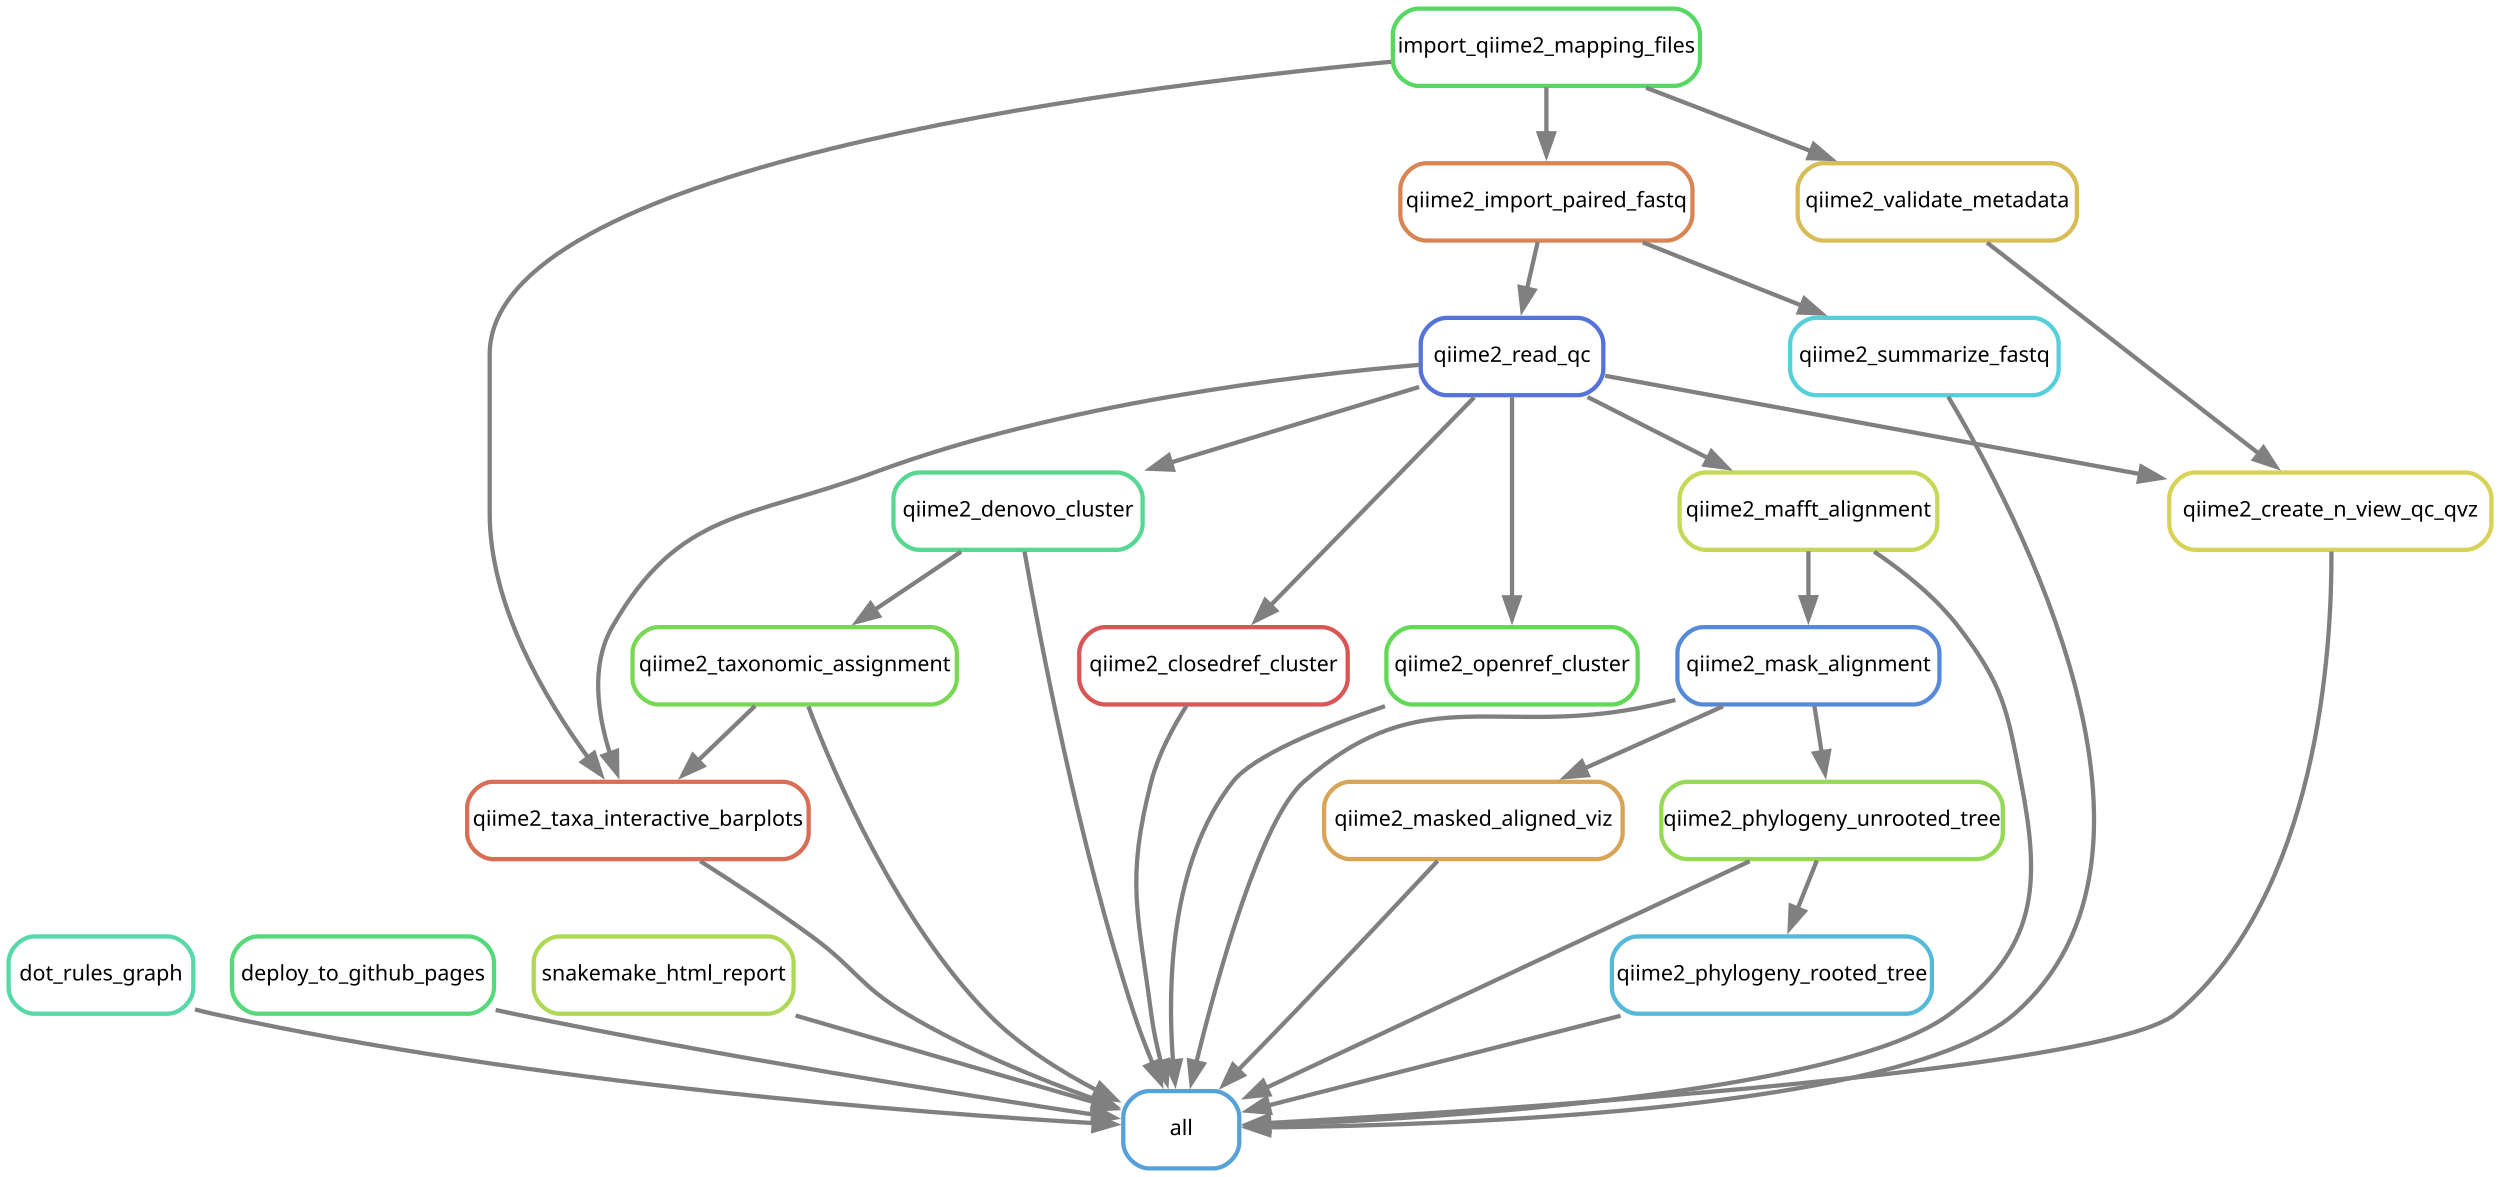
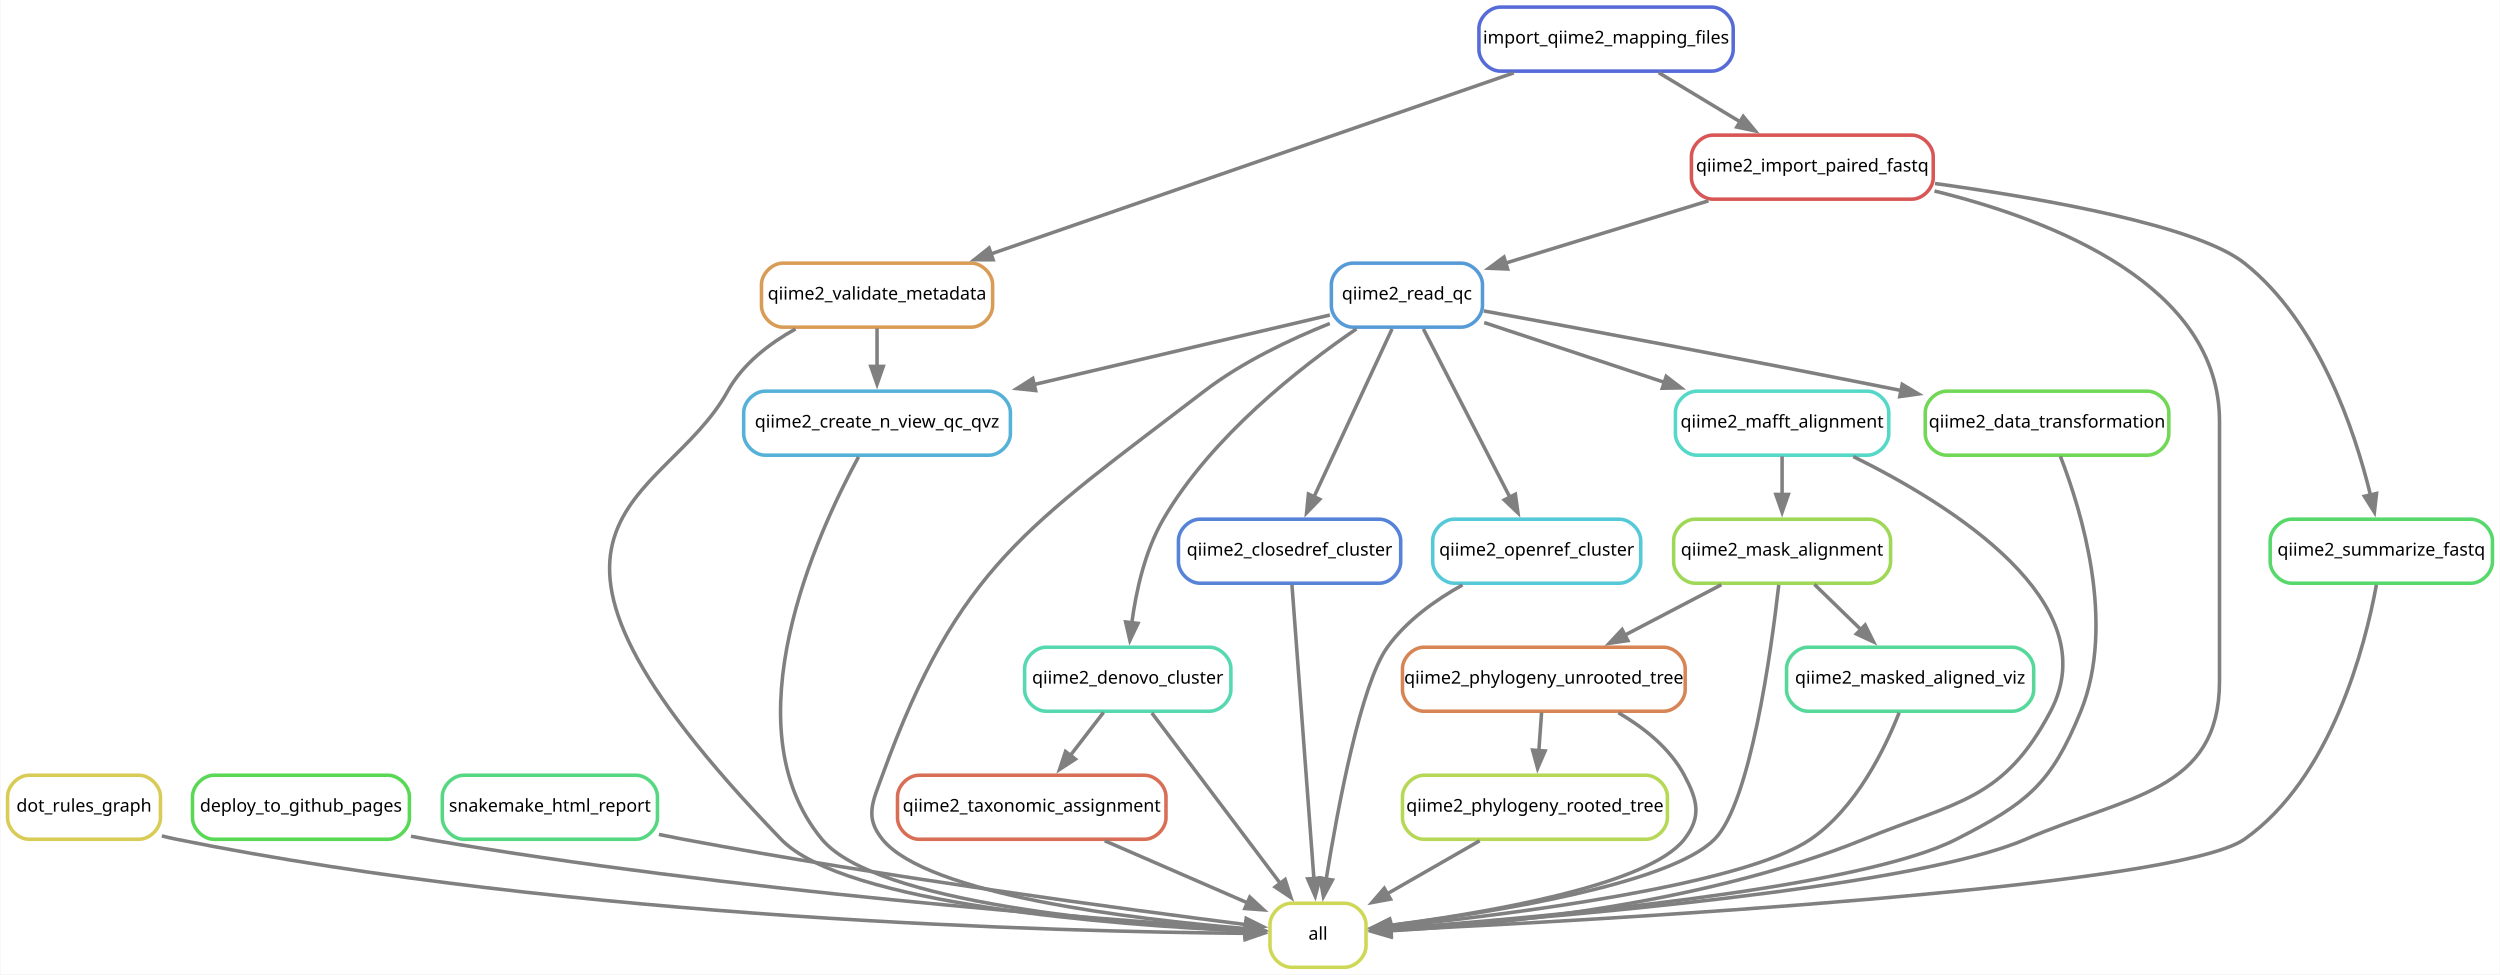
- <svg xmlns="http://www.w3.org/2000/svg" width="1164pt" height="548pt" viewBox="0.00 0.00 1164.00 548.00">
+ <svg xmlns="http://www.w3.org/2000/svg" width="1406pt" height="548pt" viewBox="0.00 0.00 1405.50 548.00">
  <g id="graph0" class="graph" transform="scale(1 1) rotate(0) translate(4 544)">
-     <polygon fill="white" stroke="none" points="-4,4 -4,-544 1160,-544 1160,4 -4,4" />
+     <polygon fill="white" stroke="none" points="-4,4 -4,-544 1401.5,-544 1401.5,4 -4,4" />
    <g id="node1" class="node">
-       <path fill="none" stroke="#56a2d8" stroke-width="2" d="M561,-36C561,-36 531,-36 531,-36 525,-36 519,-30 519,-24 519,-24 519,-12 519,-12 519,-6 525,0 531,0 531,0 561,0 561,0 567,0 573,-6 573,-12 573,-12 573,-24 573,-24 573,-30 567,-36 561,-36" />
-       <text text-anchor="middle" x="546" y="-15.5" font-family="sans" font-size="10.00">all</text>
+       <path fill="none" stroke="#ced856" stroke-width="2" d="M752,-36C752,-36 722,-36 722,-36 716,-36 710,-30 710,-24 710,-24 710,-12 710,-12 710,-6 716,0 722,0 722,0 752,0 752,0 758,0 764,-6 764,-12 764,-12 764,-24 764,-24 764,-30 758,-36 752,-36" />
+       <text text-anchor="middle" x="737" y="-15.5" font-family="sans" font-size="10.00">all</text>
    </g>
    <g id="node2" class="node">
-       <path fill="none" stroke="#56d8a9" stroke-width="2" d="M74,-108C74,-108 12,-108 12,-108 6,-108 0,-102 0,-96 0,-96 0,-84 0,-84 0,-78 6,-72 12,-72 12,-72 74,-72 74,-72 80,-72 86,-78 86,-84 86,-84 86,-96 86,-96 86,-102 80,-108 74,-108" />
+       <path fill="none" stroke="#d8cb56" stroke-width="2" d="M74,-108C74,-108 12,-108 12,-108 6,-108 0,-102 0,-96 0,-96 0,-84 0,-84 0,-78 6,-72 12,-72 12,-72 74,-72 74,-72 80,-72 86,-78 86,-84 86,-84 86,-96 86,-96 86,-102 80,-108 74,-108" />
      <text text-anchor="middle" x="43" y="-87.5" font-family="sans" font-size="10.00">dot_rules_graph</text>
    </g>
+     <g id="edge15" class="edge">
+       <path fill="none" stroke="grey" stroke-width="2" d="M86.78,-73.89C89.54,-73.18 92.3,-72.54 95,-72 318.77,-26.83 593.85,-20 696.15,-19.08" />
+       <polygon fill="grey" stroke="grey" stroke-width="2" points="696.14,-22.58 706.12,-19.01 696.09,-15.58 696.14,-22.58" />
+     </g>
+     <g id="node3" class="node">
+       <path fill="none" stroke="#59d856" stroke-width="2" d="M214,-108C214,-108 116,-108 116,-108 110,-108 104,-102 104,-96 104,-96 104,-84 104,-84 104,-78 110,-72 116,-72 116,-72 214,-72 214,-72 220,-72 226,-78 226,-84 226,-84 226,-96 226,-96 226,-102 220,-108 214,-108" />
+       <text text-anchor="middle" x="165" y="-87.5" font-family="sans" font-size="10.00">deploy_to_github_pages</text>
+     </g>
+     <g id="edge7" class="edge">
+       <path fill="none" stroke="grey" stroke-width="2" d="M226.86,-73.69C229.94,-73.08 233,-72.52 236,-72 405.61,-42.85 610.46,-27.2 696.18,-21.52" />
+       <polygon fill="grey" stroke="grey" stroke-width="2" points="696.35,-25.01 706.11,-20.87 695.9,-18.03 696.35,-25.01" />
+     </g>
+     <g id="node4" class="node">
+       <path fill="none" stroke="#56d882" stroke-width="2" d="M353.5,-108C353.5,-108 256.5,-108 256.5,-108 250.5,-108 244.5,-102 244.5,-96 244.5,-96 244.5,-84 244.5,-84 244.5,-78 250.5,-72 256.5,-72 256.5,-72 353.5,-72 353.5,-72 359.5,-72 365.5,-78 365.5,-84 365.5,-84 365.5,-96 365.5,-96 365.5,-102 359.5,-108 353.5,-108" />
+       <text text-anchor="middle" x="305" y="-87.5" font-family="sans" font-size="10.00">snakemake_html_report</text>
+     </g>
+     <g id="edge16" class="edge">
+       <path fill="none" stroke="grey" stroke-width="2" d="M366.32,-74.71C370.94,-73.75 375.54,-72.84 380,-72 494.08,-50.63 629.99,-32.44 696.4,-24.01" />
+       <polygon fill="grey" stroke="grey" stroke-width="2" points="696.62,-27.51 706.1,-22.79 695.74,-20.57 696.62,-27.51" />
+     </g>
+     <g id="node5" class="node">
+       <path fill="none" stroke="#d89c56" stroke-width="2" d="M542,-396C542,-396 436,-396 436,-396 430,-396 424,-390 424,-384 424,-384 424,-372 424,-372 424,-366 430,-360 436,-360 436,-360 542,-360 542,-360 548,-360 554,-366 554,-372 554,-372 554,-384 554,-384 554,-390 548,-396 542,-396" />
+       <text text-anchor="middle" x="489" y="-375.5" font-family="sans" font-size="10.00">qiime2_validate_metadata</text>
+     </g>
+     <g id="edge6" class="edge">
+       <path fill="none" stroke="grey" stroke-width="2" d="M443.16,-359.01C428.26,-350.72 413.41,-339.25 405,-324 369.21,-259.11 260.42,-252.93 435,-72 470.45,-35.26 622.32,-23.82 696.25,-20.4" />
+       <polygon fill="grey" stroke="grey" stroke-width="2" points="696.23,-23.9 706.08,-19.97 695.93,-16.91 696.23,-23.9" />
+     </g>
+     <g id="node10" class="node">
+       <path fill="none" stroke="#56b1d8" stroke-width="2" d="M552,-324C552,-324 426,-324 426,-324 420,-324 414,-318 414,-312 414,-312 414,-300 414,-300 414,-294 420,-288 426,-288 426,-288 552,-288 552,-288 558,-288 564,-294 564,-300 564,-300 564,-312 564,-312 564,-318 558,-324 552,-324" />
+       <text text-anchor="middle" x="489" y="-303.5" font-family="sans" font-size="10.00">qiime2_create_n_view_qc_qvz</text>
+     </g>
+     <g id="edge24" class="edge">
+       <path fill="none" stroke="grey" stroke-width="2" d="M489,-359.34C489,-352.75 489,-345.08 489,-337.67" />
+       <polygon fill="grey" stroke="grey" stroke-width="2" points="492.5,-337.93 489,-327.93 485.5,-337.93 492.5,-337.93" />
+     </g>
+     <g id="node6" class="node">
+       <path fill="none" stroke="#566bd8" stroke-width="2" d="M958.5,-540C958.5,-540 839.5,-540 839.5,-540 833.5,-540 827.5,-534 827.5,-528 827.5,-528 827.5,-516 827.5,-516 827.5,-510 833.5,-504 839.5,-504 839.5,-504 958.5,-504 958.5,-504 964.5,-504 970.5,-510 970.5,-516 970.5,-516 970.5,-528 970.5,-528 970.5,-534 964.5,-540 958.5,-540" />
+       <text text-anchor="middle" x="899" y="-519.5" font-family="sans" font-size="10.00">import_qiime2_mapping_files</text>
+     </g>
+     <g id="edge19" class="edge">
+       <path fill="none" stroke="grey" stroke-width="2" d="M847.07,-503.02C772.16,-477.07 633.89,-429.18 552.84,-401.11" />
+       <polygon fill="grey" stroke="grey" stroke-width="2" points="554.28,-397.91 543.69,-397.94 551.99,-404.52 554.28,-397.91" />
+     </g>
+     <g id="node7" class="node">
+       <path fill="none" stroke="#d85656" stroke-width="2" d="M1071,-468C1071,-468 959,-468 959,-468 953,-468 947,-462 947,-456 947,-456 947,-444 947,-444 947,-438 953,-432 959,-432 959,-432 1071,-432 1071,-432 1077,-432 1083,-438 1083,-444 1083,-444 1083,-456 1083,-456 1083,-462 1077,-468 1071,-468" />
+       <text text-anchor="middle" x="1015" y="-447.5" font-family="sans" font-size="10.00">qiime2_import_paired_fastq</text>
+     </g>
+     <g id="edge20" class="edge">
+       <path fill="none" stroke="grey" stroke-width="2" d="M928.57,-503.15C942.48,-494.76 959.28,-484.62 974.36,-475.52" />
+       <polygon fill="grey" stroke="grey" stroke-width="2" points="976.14,-478.54 982.89,-470.38 972.52,-472.55 976.14,-478.54" />
+     </g>
+     <g id="edge2" class="edge">
+       <path fill="none" stroke="grey" stroke-width="2" d="M1083.71,-436.58C1151.16,-419.97 1244,-383.25 1244,-307 1244,-307 1244,-307 1244,-161 1244,-98.46 1192.39,-96.85 1135,-72 1071.33,-44.44 866.02,-27.69 777.85,-21.61" />
+       <polygon fill="grey" stroke="grey" stroke-width="2" points="778.22,-18.13 768.01,-20.94 777.75,-25.11 778.22,-18.13" />
+     </g>
+     <g id="node8" class="node">
+       <path fill="none" stroke="#56d86b" stroke-width="2" d="M1385.5,-252C1385.5,-252 1284.5,-252 1284.5,-252 1278.5,-252 1272.5,-246 1272.5,-240 1272.5,-240 1272.5,-228 1272.5,-228 1272.5,-222 1278.5,-216 1284.5,-216 1284.5,-216 1385.5,-216 1385.5,-216 1391.5,-216 1397.5,-222 1397.5,-228 1397.5,-228 1397.5,-240 1397.5,-240 1397.5,-246 1391.5,-252 1385.5,-252" />
+       <text text-anchor="middle" x="1335" y="-231.5" font-family="sans" font-size="10.00">qiime2_summarize_fastq</text>
+     </g>
+     <g id="edge21" class="edge">
+       <path fill="none" stroke="grey" stroke-width="2" d="M1083.99,-440.79C1146.05,-432.21 1231.43,-417.04 1258,-396 1299.65,-363.03 1320.05,-302.01 1328.98,-265.3" />
+       <polygon fill="grey" stroke="grey" stroke-width="2" points="1332.31,-266.45 1331.1,-255.92 1325.48,-264.9 1332.31,-266.45" />
+     </g>
+     <g id="node9" class="node">
+       <path fill="none" stroke="#569ad8" stroke-width="2" d="M817.5,-396C817.5,-396 756.5,-396 756.5,-396 750.5,-396 744.5,-390 744.5,-384 744.5,-384 744.5,-372 744.5,-372 744.5,-366 750.5,-360 756.5,-360 756.5,-360 817.5,-360 817.5,-360 823.5,-360 829.5,-366 829.5,-372 829.5,-372 829.5,-384 829.5,-384 829.5,-390 823.5,-396 817.5,-396" />
+       <text text-anchor="middle" x="787" y="-375.5" font-family="sans" font-size="10.00">qiime2_read_qc</text>
+     </g>
+     <g id="edge22" class="edge">
+       <path fill="none" stroke="grey" stroke-width="2" d="M956.58,-431.06C921.45,-420.28 876.98,-406.63 842.4,-396.01" />
+       <polygon fill="grey" stroke="grey" stroke-width="2" points="843.63,-392.72 833.04,-393.13 841.57,-399.42 843.63,-392.72" />
+     </g>
    <g id="edge11" class="edge">
-       <path fill="none" stroke="grey" stroke-width="2" d="M86.8,-74C89.56,-73.27 92.31,-72.59 95,-72 244.21,-39.18 425.96,-25.68 505.48,-21.05" />
-       <polygon fill="grey" stroke="grey" stroke-width="2" points="505.42,-24.56 515.21,-20.51 505.02,-17.57 505.42,-24.56" />
-     </g>
-     <g id="node3" class="node">
-       <path fill="none" stroke="#56d87b" stroke-width="2" d="M214,-108C214,-108 116,-108 116,-108 110,-108 104,-102 104,-96 104,-96 104,-84 104,-84 104,-78 110,-72 116,-72 116,-72 214,-72 214,-72 220,-72 226,-78 226,-84 226,-84 226,-96 226,-96 226,-102 220,-108 214,-108" />
-       <text text-anchor="middle" x="165" y="-87.5" font-family="sans" font-size="10.00">deploy_to_github_pages</text>
+       <path fill="none" stroke="grey" stroke-width="2" d="M1332.24,-215.06C1325.94,-180.83 1307.04,-106.49 1258,-72 1218.97,-44.55 893.58,-26.48 777.74,-20.86" />
+       <polygon fill="grey" stroke="grey" stroke-width="2" points="778.18,-17.38 768.02,-20.4 777.84,-24.37 778.18,-17.38" />
+     </g>
+     <g id="edge12" class="edge">
+       <path fill="none" stroke="grey" stroke-width="2" d="M743.64,-362.07C721.23,-353.11 694.22,-340.27 673,-324 573.62,-247.78 534.8,-225.71 492,-108 486.53,-92.96 481.95,-84.45 492,-72 517.2,-40.76 633.29,-27.02 696.2,-21.78" />
+       <polygon fill="grey" stroke="grey" stroke-width="2" points="696.42,-25.28 706.12,-21 695.87,-18.3 696.42,-25.28" />
+     </g>
+     <g id="edge23" class="edge">
+       <path fill="none" stroke="grey" stroke-width="2" d="M743.67,-366.82C700.24,-356.62 632.13,-340.62 577.27,-327.74" />
+       <polygon fill="grey" stroke="grey" stroke-width="2" points="578.2,-324.36 567.66,-325.48 576.59,-331.17 578.2,-324.36" />
+     </g>
+     <g id="node11" class="node">
+       <path fill="none" stroke="#56d8b1" stroke-width="2" d="M676,-180C676,-180 584,-180 584,-180 578,-180 572,-174 572,-168 572,-168 572,-156 572,-156 572,-150 578,-144 584,-144 584,-144 676,-144 676,-144 682,-144 688,-150 688,-156 688,-156 688,-168 688,-168 688,-174 682,-180 676,-180" />
+       <text text-anchor="middle" x="630" y="-159.5" font-family="sans" font-size="10.00">qiime2_denovo_cluster</text>
+     </g>
+     <g id="edge25" class="edge">
+       <path fill="none" stroke="grey" stroke-width="2" d="M758.63,-359.04C727.08,-337.52 677,-298.5 650,-252 639.67,-234.21 634.67,-211.56 632.26,-193.56" />
+       <polygon fill="grey" stroke="grey" stroke-width="2" points="635.76,-193.43 631.2,-183.87 628.81,-194.2 635.76,-193.43" />
+     </g>
+     <g id="node12" class="node">
+       <path fill="none" stroke="#5682d8" stroke-width="2" d="M771.5,-252C771.5,-252 670.5,-252 670.5,-252 664.5,-252 658.5,-246 658.5,-240 658.5,-240 658.5,-228 658.5,-228 658.5,-222 664.5,-216 670.5,-216 670.5,-216 771.5,-216 771.5,-216 777.5,-216 783.5,-222 783.5,-228 783.5,-228 783.5,-240 783.5,-240 783.5,-246 777.5,-252 771.5,-252" />
+       <text text-anchor="middle" x="721" y="-231.5" font-family="sans" font-size="10.00">qiime2_closedref_cluster</text>
+     </g>
+     <g id="edge26" class="edge">
+       <path fill="none" stroke="grey" stroke-width="2" d="M778.64,-359.02C767.58,-335.22 747.95,-292.97 734.7,-264.48" />
+       <polygon fill="grey" stroke="grey" stroke-width="2" points="737.96,-263.18 730.57,-255.58 731.61,-266.13 737.96,-263.18" />
+     </g>
+     <g id="node13" class="node">
+       <path fill="none" stroke="#56c9d8" stroke-width="2" d="M906.5,-252C906.5,-252 813.5,-252 813.5,-252 807.5,-252 801.5,-246 801.5,-240 801.5,-240 801.5,-228 801.5,-228 801.5,-222 807.5,-216 813.5,-216 813.5,-216 906.5,-216 906.5,-216 912.5,-216 918.5,-222 918.5,-228 918.5,-228 918.5,-240 918.5,-240 918.5,-246 912.5,-252 906.5,-252" />
+       <text text-anchor="middle" x="860" y="-231.5" font-family="sans" font-size="10.00">qiime2_openref_cluster</text>
+     </g>
+     <g id="edge27" class="edge">
+       <path fill="none" stroke="grey" stroke-width="2" d="M796.25,-359.02C808.53,-335.12 830.39,-292.59 845.04,-264.1" />
+       <polygon fill="grey" stroke="grey" stroke-width="2" points="847.99,-266.02 849.45,-255.53 841.76,-262.82 847.99,-266.02" />
+     </g>
+     <g id="node14" class="node">
+       <path fill="none" stroke="#56d8c9" stroke-width="2" d="M1046,-324C1046,-324 950,-324 950,-324 944,-324 938,-318 938,-312 938,-312 938,-300 938,-300 938,-294 944,-288 950,-288 950,-288 1046,-288 1046,-288 1052,-288 1058,-294 1058,-300 1058,-300 1058,-312 1058,-312 1058,-318 1052,-324 1046,-324" />
+       <text text-anchor="middle" x="998" y="-303.5" font-family="sans" font-size="10.00">qiime2_mafft_alignment</text>
+     </g>
+     <g id="edge28" class="edge">
+       <path fill="none" stroke="grey" stroke-width="2" d="M830.46,-362.58C859.67,-352.89 898.71,-339.94 931.75,-328.98" />
+       <polygon fill="grey" stroke="grey" stroke-width="2" points="932.83,-332.31 941.22,-325.84 930.63,-325.66 932.83,-332.31" />
+     </g>
+     <g id="node20" class="node">
+       <path fill="none" stroke="#70d856" stroke-width="2" d="M1203.5,-324C1203.5,-324 1090.5,-324 1090.5,-324 1084.5,-324 1078.5,-318 1078.5,-312 1078.5,-312 1078.5,-300 1078.5,-300 1078.5,-294 1084.5,-288 1090.5,-288 1090.5,-288 1203.5,-288 1203.5,-288 1209.5,-288 1215.5,-294 1215.5,-300 1215.5,-300 1215.5,-312 1215.5,-312 1215.5,-318 1209.5,-324 1203.5,-324" />
+       <text text-anchor="middle" x="1147" y="-303.5" font-family="sans" font-size="10.00">qiime2_data_transformation</text>
+     </g>
+     <g id="edge34" class="edge">
+       <path fill="none" stroke="grey" stroke-width="2" d="M830.23,-369.13C882.81,-359.48 974.61,-342.43 1064.91,-324.39" />
+       <polygon fill="grey" stroke="grey" stroke-width="2" points="1065.56,-327.83 1074.67,-322.43 1064.18,-320.97 1065.56,-327.83" />
+     </g>
+     <g id="edge9" class="edge">
+       <path fill="none" stroke="grey" stroke-width="2" d="M478.6,-287.06C455.37,-244.39 405.3,-135.65 458,-72 487.83,-35.97 626.75,-24.23 696.63,-20.57" />
+       <polygon fill="grey" stroke="grey" stroke-width="2" points="696.39,-24.09 706.21,-20.11 696.05,-17.1 696.39,-24.09" />
+     </g>
+     <g id="edge10" class="edge">
+       <path fill="none" stroke="grey" stroke-width="2" d="M643.55,-143.02C661.8,-118.8 694.46,-75.45 715.93,-46.96" />
+       <polygon fill="grey" stroke="grey" stroke-width="2" points="718.51,-49.35 721.74,-39.26 712.92,-45.14 718.51,-49.35" />
+     </g>
+     <g id="node19" class="node">
+       <path fill="none" stroke="#d86e56" stroke-width="2" d="M639.5,-108C639.5,-108 512.5,-108 512.5,-108 506.5,-108 500.5,-102 500.5,-96 500.5,-96 500.5,-84 500.5,-84 500.5,-78 506.5,-72 512.5,-72 512.5,-72 639.5,-72 639.5,-72 645.5,-72 651.5,-78 651.5,-84 651.5,-84 651.5,-96 651.5,-96 651.5,-102 645.5,-108 639.5,-108" />
+       <text text-anchor="middle" x="576" y="-87.5" font-family="sans" font-size="10.00">qiime2_taxonomic_assignment</text>
+     </g>
+     <g id="edge33" class="edge">
+       <path fill="none" stroke="grey" stroke-width="2" d="M616.37,-143.34C610.73,-136.01 604.03,-127.34 597.74,-119.18" />
+       <polygon fill="grey" stroke="grey" stroke-width="2" points="600.54,-117.08 591.66,-111.3 595,-121.35 600.54,-117.08" />
+     </g>
+     <g id="edge13" class="edge">
+       <path fill="none" stroke="grey" stroke-width="2" d="M722.34,-215.12C725.07,-178.62 731.31,-95.13 734.7,-49.74" />
+       <polygon fill="grey" stroke="grey" stroke-width="2" points="738.17,-50.23 735.43,-40 731.19,-49.71 738.17,-50.23" />
+     </g>
+     <g id="edge8" class="edge">
+       <path fill="none" stroke="grey" stroke-width="2" d="M818.26,-215.03C802.9,-206.48 786.66,-194.85 776,-180 761.15,-159.32 748.19,-90.23 741.6,-49.59" />
+       <polygon fill="grey" stroke="grey" stroke-width="2" points="745.07,-49.09 740.05,-39.76 738.15,-50.18 745.07,-49.09" />
+     </g>
+     <g id="edge14" class="edge">
+       <path fill="none" stroke="grey" stroke-width="2" d="M1038.07,-287.22C1092.95,-260.14 1181.24,-205.2 1149,-144 1122.63,-93.94 1096.42,-93.3 1044,-72 953.39,-35.18 837.62,-23.93 777.43,-20.5" />
+       <polygon fill="grey" stroke="grey" stroke-width="2" points="777.96,-17.02 767.79,-20 777.6,-24.01 777.96,-17.02" />
+     </g>
+     <g id="node15" class="node">
+       <path fill="none" stroke="#9fd856" stroke-width="2" d="M1047,-252C1047,-252 949,-252 949,-252 943,-252 937,-246 937,-240 937,-240 937,-228 937,-228 937,-222 943,-216 949,-216 949,-216 1047,-216 1047,-216 1053,-216 1059,-222 1059,-228 1059,-228 1059,-240 1059,-240 1059,-246 1053,-252 1047,-252" />
+       <text text-anchor="middle" x="998" y="-231.5" font-family="sans" font-size="10.00">qiime2_mask_alignment</text>
+     </g>
+     <g id="edge29" class="edge">
+       <path fill="none" stroke="grey" stroke-width="2" d="M998,-287.34C998,-280.75 998,-273.08 998,-265.67" />
+       <polygon fill="grey" stroke="grey" stroke-width="2" points="1001.5,-265.93 998,-255.93 994.5,-265.93 1001.5,-265.93" />
+     </g>
+     <g id="edge1" class="edge">
+       <path fill="none" stroke="grey" stroke-width="2" d="M996.13,-215.05C991.83,-177.43 980.09,-92.12 960,-72 934.69,-46.65 834.66,-30.74 777.54,-23.53" />
+       <polygon fill="grey" stroke="grey" stroke-width="2" points="778.05,-20.07 767.7,-22.33 777.2,-27.02 778.05,-20.07" />
+     </g>
+     <g id="node16" class="node">
+       <path fill="none" stroke="#56d89a" stroke-width="2" d="M1127.5,-180C1127.5,-180 1012.5,-180 1012.5,-180 1006.5,-180 1000.5,-174 1000.5,-168 1000.5,-168 1000.5,-156 1000.5,-156 1000.5,-150 1006.5,-144 1012.5,-144 1012.5,-144 1127.5,-144 1127.5,-144 1133.5,-144 1139.5,-150 1139.5,-156 1139.5,-156 1139.5,-168 1139.5,-168 1139.5,-174 1133.5,-180 1127.5,-180" />
+       <text text-anchor="middle" x="1070" y="-159.5" font-family="sans" font-size="10.00">qiime2_masked_aligned_viz</text>
+     </g>
+     <g id="edge30" class="edge">
+       <path fill="none" stroke="grey" stroke-width="2" d="M1016.17,-215.34C1024.12,-207.6 1033.63,-198.36 1042.43,-189.81" />
+       <polygon fill="grey" stroke="grey" stroke-width="2" points="1044.69,-192.49 1049.42,-183.01 1039.81,-187.47 1044.69,-192.49" />
+     </g>
+     <g id="node17" class="node">
+       <path fill="none" stroke="#d88556" stroke-width="2" d="M931.5,-180C931.5,-180 796.5,-180 796.5,-180 790.5,-180 784.5,-174 784.5,-168 784.5,-168 784.5,-156 784.5,-156 784.5,-150 790.5,-144 796.5,-144 796.5,-144 931.5,-144 931.5,-144 937.5,-144 943.5,-150 943.5,-156 943.5,-156 943.5,-168 943.5,-168 943.5,-174 937.5,-180 931.5,-180" />
+       <text text-anchor="middle" x="864" y="-159.5" font-family="sans" font-size="10.00">qiime2_phylogeny_unrooted_tree</text>
+     </g>
+     <g id="edge31" class="edge">
+       <path fill="none" stroke="grey" stroke-width="2" d="M963.84,-215.15C947.3,-206.52 927.22,-196.02 909.41,-186.72" />
+       <polygon fill="grey" stroke="grey" stroke-width="2" points="911.27,-183.74 900.78,-182.21 908.02,-189.95 911.27,-183.74" />
+     </g>
+     <g id="edge18" class="edge">
+       <path fill="none" stroke="grey" stroke-width="2" d="M1063.82,-143.18C1055.72,-122.61 1039.48,-89.4 1014,-72 976.08,-46.1 845.01,-29.7 777.66,-22.78" />
+       <polygon fill="grey" stroke="grey" stroke-width="2" points="778.01,-19.3 767.71,-21.79 777.31,-26.27 778.01,-19.3" />
+     </g>
+     <g id="edge5" class="edge">
+       <path fill="none" stroke="grey" stroke-width="2" d="M905.93,-143.16C920.36,-134.74 934.92,-123.16 943,-108 950.53,-93.88 952.8,-84.64 943,-72 922.92,-46.1 831.69,-30.64 777.6,-23.59" />
+       <polygon fill="grey" stroke="grey" stroke-width="2" points="778.08,-20.12 767.72,-22.36 777.21,-27.07 778.08,-20.12" />
+     </g>
+     <g id="node18" class="node">
+       <path fill="none" stroke="#b6d856" stroke-width="2" d="M921.5,-108C921.5,-108 796.5,-108 796.5,-108 790.5,-108 784.5,-102 784.5,-96 784.5,-96 784.5,-84 784.5,-84 784.5,-78 790.5,-72 796.5,-72 796.5,-72 921.5,-72 921.5,-72 927.5,-72 933.5,-78 933.5,-84 933.5,-84 933.5,-96 933.5,-96 933.5,-102 927.5,-108 921.5,-108" />
+       <text text-anchor="middle" x="859" y="-87.5" font-family="sans" font-size="10.00">qiime2_phylogeny_rooted_tree</text>
+     </g>
+     <g id="edge32" class="edge">
+       <path fill="none" stroke="grey" stroke-width="2" d="M862.74,-143.34C862.27,-136.75 861.72,-129.08 861.19,-121.67" />
+       <polygon fill="grey" stroke="grey" stroke-width="2" points="864.7,-121.65 860.49,-111.92 857.72,-122.15 864.7,-121.65" />
+     </g>
+     <g id="edge17" class="edge">
+       <path fill="none" stroke="grey" stroke-width="2" d="M827.9,-71.15C812.07,-62.07 792.67,-50.94 775.86,-41.3" />
+       <polygon fill="grey" stroke="grey" stroke-width="2" points="777.76,-38.35 767.34,-36.41 774.27,-44.42 777.76,-38.35" />
    </g>
    <g id="edge4" class="edge">
-       <path fill="none" stroke="grey" stroke-width="2" d="M226.78,-73.75C229.56,-73.14 232.31,-72.56 235,-72 331.5,-52.09 445.95,-33.99 505.47,-24.99" />
-       <polygon fill="grey" stroke="grey" stroke-width="2" points="505.64,-28.5 515.01,-23.55 504.6,-21.58 505.64,-28.5" />
-     </g>
-     <g id="node4" class="node">
-       <path fill="none" stroke="#afd856" stroke-width="2" d="M353.5,-108C353.5,-108 256.5,-108 256.5,-108 250.5,-108 244.5,-102 244.5,-96 244.5,-96 244.5,-84 244.5,-84 244.5,-78 250.5,-72 256.5,-72 256.5,-72 353.5,-72 353.5,-72 359.5,-72 365.5,-78 365.5,-84 365.5,-84 365.5,-96 365.5,-96 365.5,-102 359.5,-108 353.5,-108" />
-       <text text-anchor="middle" x="305" y="-87.5" font-family="sans" font-size="10.00">snakemake_html_report</text>
-     </g>
-     <g id="edge7" class="edge">
-       <path fill="none" stroke="grey" stroke-width="2" d="M366.44,-71.15C410.29,-58.42 468.01,-41.65 506.02,-30.61" />
-       <polygon fill="grey" stroke="grey" stroke-width="2" points="506.57,-34.1 515.2,-27.95 504.62,-27.37 506.57,-34.1" />
-     </g>
-     <g id="node5" class="node">
-       <path fill="none" stroke="#56d0d8" stroke-width="2" d="M942.5,-396C942.5,-396 841.5,-396 841.5,-396 835.5,-396 829.5,-390 829.5,-384 829.5,-384 829.5,-372 829.5,-372 829.5,-366 835.5,-360 841.5,-360 841.5,-360 942.5,-360 942.5,-360 948.5,-360 954.5,-366 954.5,-372 954.5,-372 954.5,-384 954.5,-384 954.5,-390 948.5,-396 942.5,-396" />
-       <text text-anchor="middle" x="892" y="-375.5" font-family="sans" font-size="10.00">qiime2_summarize_fastq</text>
-     </g>
-     <g id="edge12" class="edge">
-       <path fill="none" stroke="grey" stroke-width="2" d="M903.09,-359.3C934.94,-306.03 1019.15,-146.36 934,-72 882.91,-27.39 675.73,-20.12 586.84,-19.09" />
-       <polygon fill="grey" stroke="grey" stroke-width="2" points="586.93,-15.59 576.9,-19 586.87,-22.59 586.93,-15.59" />
-     </g>
-     <g id="node6" class="node">
-       <path fill="none" stroke="#d88556" stroke-width="2" d="M772,-468C772,-468 660,-468 660,-468 654,-468 648,-462 648,-456 648,-456 648,-444 648,-444 648,-438 654,-432 660,-432 660,-432 772,-432 772,-432 778,-432 784,-438 784,-444 784,-444 784,-456 784,-456 784,-462 778,-468 772,-468" />
-       <text text-anchor="middle" x="716" y="-447.5" font-family="sans" font-size="10.00">qiime2_import_paired_fastq</text>
-     </g>
-     <g id="edge16" class="edge">
-       <path fill="none" stroke="grey" stroke-width="2" d="M760.87,-431.15C783.43,-422.18 811.03,-411.21 835.07,-401.64" />
-       <polygon fill="grey" stroke="grey" stroke-width="2" points="836.1,-405 844.1,-398.05 833.51,-398.5 836.1,-405" />
-     </g>
-     <g id="node10" class="node">
-       <path fill="none" stroke="#5673d8" stroke-width="2" d="M730.5,-396C730.5,-396 669.5,-396 669.5,-396 663.5,-396 657.5,-390 657.5,-384 657.5,-384 657.5,-372 657.5,-372 657.5,-366 663.5,-360 669.5,-360 669.5,-360 730.5,-360 730.5,-360 736.5,-360 742.5,-366 742.5,-372 742.5,-372 742.5,-384 742.5,-384 742.5,-390 736.5,-396 730.5,-396" />
-       <text text-anchor="middle" x="700" y="-375.5" font-family="sans" font-size="10.00">qiime2_read_qc</text>
-     </g>
-     <g id="edge21" class="edge">
-       <path fill="none" stroke="grey" stroke-width="2" d="M711.96,-431.34C710.44,-424.67 708.66,-416.89 706.95,-409.39" />
-       <polygon fill="grey" stroke="grey" stroke-width="2" points="710.41,-408.82 704.77,-399.85 703.58,-410.38 710.41,-408.82" />
-     </g>
-     <g id="node7" class="node">
-       <path fill="none" stroke="#56d863" stroke-width="2" d="M775.5,-540C775.5,-540 656.5,-540 656.5,-540 650.5,-540 644.5,-534 644.5,-528 644.5,-528 644.5,-516 644.5,-516 644.5,-510 650.5,-504 656.5,-504 656.5,-504 775.5,-504 775.5,-504 781.5,-504 787.5,-510 787.5,-516 787.5,-516 787.5,-528 787.5,-528 787.5,-534 781.5,-540 775.5,-540" />
-       <text text-anchor="middle" x="716" y="-519.5" font-family="sans" font-size="10.00">import_qiime2_mapping_files</text>
-     </g>
-     <g id="edge17" class="edge">
-       <path fill="none" stroke="grey" stroke-width="2" d="M716,-503.34C716,-496.75 716,-489.08 716,-481.67" />
-       <polygon fill="grey" stroke="grey" stroke-width="2" points="719.5,-481.93 716,-471.93 712.5,-481.93 719.5,-481.93" />
-     </g>
-     <g id="node9" class="node">
-       <path fill="none" stroke="#d8bc56" stroke-width="2" d="M951,-468C951,-468 845,-468 845,-468 839,-468 833,-462 833,-456 833,-456 833,-444 833,-444 833,-438 839,-432 845,-432 845,-432 951,-432 951,-432 957,-432 963,-438 963,-444 963,-444 963,-456 963,-456 963,-462 957,-468 951,-468" />
-       <text text-anchor="middle" x="898" y="-447.5" font-family="sans" font-size="10.00">qiime2_validate_metadata</text>
-     </g>
-     <g id="edge20" class="edge">
-       <path fill="none" stroke="grey" stroke-width="2" d="M762.4,-503.15C785.84,-494.14 814.53,-483.11 839.47,-473.51" />
-       <polygon fill="grey" stroke="grey" stroke-width="2" points="840.47,-476.88 848.55,-470.02 837.96,-470.34 840.47,-476.88" />
-     </g>
-     <g id="node20" class="node">
-       <path fill="none" stroke="#d86e56" stroke-width="2" d="M360.5,-180C360.5,-180 225.5,-180 225.5,-180 219.5,-180 213.5,-174 213.5,-168 213.5,-168 213.5,-156 213.5,-156 213.5,-150 219.5,-144 225.5,-144 225.5,-144 360.5,-144 360.5,-144 366.5,-144 372.5,-150 372.5,-156 372.5,-156 372.5,-168 372.5,-168 372.5,-174 366.5,-180 360.5,-180" />
-       <text text-anchor="middle" x="293" y="-159.5" font-family="sans" font-size="10.00">qiime2_taxa_interactive_barplots</text>
-     </g>
-     <g id="edge33" class="edge">
-       <path fill="none" stroke="grey" stroke-width="2" d="M643.67,-515.25C506.91,-502.37 224,-465.29 224,-379 224,-379 224,-379 224,-305 224,-262.12 249.77,-218.62 269.81,-191.27" />
-       <polygon fill="grey" stroke="grey" stroke-width="2" points="272.58,-193.41 275.85,-183.33 267.01,-189.17 272.58,-193.41" />
-     </g>
-     <g id="node8" class="node">
-       <path fill="none" stroke="#d8d356" stroke-width="2" d="M1144,-324C1144,-324 1018,-324 1018,-324 1012,-324 1006,-318 1006,-312 1006,-312 1006,-300 1006,-300 1006,-294 1012,-288 1018,-288 1018,-288 1144,-288 1144,-288 1150,-288 1156,-294 1156,-300 1156,-300 1156,-312 1156,-312 1156,-318 1150,-324 1144,-324" />
-       <text text-anchor="middle" x="1081" y="-303.5" font-family="sans" font-size="10.00">qiime2_create_n_view_qc_qvz</text>
-     </g>
-     <g id="edge1" class="edge">
-       <path fill="none" stroke="grey" stroke-width="2" d="M1081.52,-287.22C1081.76,-242.93 1075.64,-127.28 1009,-72 976.75,-45.25 693.56,-27.09 586.63,-21.13" />
-       <polygon fill="grey" stroke="grey" stroke-width="2" points="587.12,-17.65 576.94,-20.6 586.73,-24.64 587.12,-17.65" />
-     </g>
-     <g id="edge19" class="edge">
-       <path fill="none" stroke="grey" stroke-width="2" d="M921.18,-431.02C953.22,-406.16 1011.22,-361.15 1047.84,-332.73" />
-       <polygon fill="grey" stroke="grey" stroke-width="2" points="1049.86,-335.59 1055.62,-326.69 1045.57,-330.06 1049.86,-335.59" />
-     </g>
-     <g id="edge18" class="edge">
-       <path fill="none" stroke="grey" stroke-width="2" d="M743.33,-369.04C803.66,-357.96 914.31,-337.62 992.48,-323.26" />
-       <polygon fill="grey" stroke="grey" stroke-width="2" points="993.04,-326.72 1002.25,-321.47 991.78,-319.83 993.04,-326.72" />
-     </g>
-     <g id="node11" class="node">
-       <path fill="none" stroke="#56d892" stroke-width="2" d="M516,-324C516,-324 424,-324 424,-324 418,-324 412,-318 412,-312 412,-312 412,-300 412,-300 412,-294 418,-288 424,-288 424,-288 516,-288 516,-288 522,-288 528,-294 528,-300 528,-300 528,-312 528,-312 528,-318 522,-324 516,-324" />
-       <text text-anchor="middle" x="470" y="-303.5" font-family="sans" font-size="10.00">qiime2_denovo_cluster</text>
-     </g>
-     <g id="edge22" class="edge">
-       <path fill="none" stroke="grey" stroke-width="2" d="M656.74,-363.83C624.1,-353.9 578.61,-340.06 540.71,-328.52" />
-       <polygon fill="grey" stroke="grey" stroke-width="2" points="542.18,-325.31 531.59,-325.74 540.14,-332 542.18,-325.31" />
-     </g>
-     <g id="node12" class="node">
-       <path fill="none" stroke="#d85656" stroke-width="2" d="M611.5,-252C611.5,-252 510.5,-252 510.5,-252 504.5,-252 498.5,-246 498.5,-240 498.5,-240 498.5,-228 498.5,-228 498.5,-222 504.5,-216 510.5,-216 510.5,-216 611.5,-216 611.5,-216 617.5,-216 623.5,-222 623.5,-228 623.5,-228 623.5,-240 623.5,-240 623.5,-246 617.5,-252 611.5,-252" />
-       <text text-anchor="middle" x="561" y="-231.5" font-family="sans" font-size="10.00">qiime2_closedref_cluster</text>
-     </g>
-     <g id="edge23" class="edge">
-       <path fill="none" stroke="grey" stroke-width="2" d="M682.4,-359.02C658.37,-334.48 615.13,-290.3 587.27,-261.84" />
-       <polygon fill="grey" stroke="grey" stroke-width="2" points="590.08,-259.7 580.58,-255 585.07,-264.6 590.08,-259.7" />
-     </g>
-     <g id="node13" class="node">
-       <path fill="none" stroke="#61d856" stroke-width="2" d="M746.5,-252C746.5,-252 653.5,-252 653.5,-252 647.5,-252 641.5,-246 641.5,-240 641.5,-240 641.5,-228 641.5,-228 641.5,-222 647.5,-216 653.5,-216 653.5,-216 746.5,-216 746.5,-216 752.5,-216 758.5,-222 758.5,-228 758.5,-228 758.5,-240 758.5,-240 758.5,-246 752.5,-252 746.5,-252" />
-       <text text-anchor="middle" x="700" y="-231.5" font-family="sans" font-size="10.00">qiime2_openref_cluster</text>
-     </g>
-     <g id="edge24" class="edge">
-       <path fill="none" stroke="grey" stroke-width="2" d="M700,-359.02C700,-335.54 700,-294.11 700,-265.64" />
-       <polygon fill="grey" stroke="grey" stroke-width="2" points="703.5,-265.87 700,-255.87 696.5,-265.87 703.5,-265.87" />
-     </g>
-     <g id="node14" class="node">
-       <path fill="none" stroke="#c6d856" stroke-width="2" d="M886,-324C886,-324 790,-324 790,-324 784,-324 778,-318 778,-312 778,-312 778,-300 778,-300 778,-294 784,-288 790,-288 790,-288 886,-288 886,-288 892,-288 898,-294 898,-300 898,-300 898,-312 898,-312 898,-318 892,-324 886,-324" />
-       <text text-anchor="middle" x="838" y="-303.5" font-family="sans" font-size="10.00">qiime2_mafft_alignment</text>
-     </g>
-     <g id="edge25" class="edge">
-       <path fill="none" stroke="grey" stroke-width="2" d="M735.18,-359.15C752.29,-350.47 773.09,-339.92 791.5,-330.59" />
-       <polygon fill="grey" stroke="grey" stroke-width="2" points="792.85,-333.83 800.18,-326.18 789.68,-327.58 792.85,-333.83" />
-     </g>
-     <g id="edge31" class="edge">
-       <path fill="none" stroke="grey" stroke-width="2" d="M656.94,-374.13C598.02,-369.14 489.69,-356.12 403,-324 343.96,-302.12 312.22,-306.68 281,-252 270.86,-234.24 274.26,-211.32 279.99,-193.18" />
-       <polygon fill="grey" stroke="grey" stroke-width="2" points="283.27,-194.41 283.38,-183.81 276.69,-192.02 283.27,-194.41" />
-     </g>
-     <g id="edge5" class="edge">
-       <path fill="none" stroke="grey" stroke-width="2" d="M473.02,-287.17C479.94,-247.77 498.33,-150.54 524,-72 526.5,-64.36 529.61,-56.26 532.7,-48.77" />
-       <polygon fill="grey" stroke="grey" stroke-width="2" points="535.87,-50.25 536.57,-39.68 529.43,-47.5 535.87,-50.25" />
-     </g>
-     <g id="node19" class="node">
-       <path fill="none" stroke="#78d856" stroke-width="2" d="M429.5,-252C429.5,-252 302.5,-252 302.5,-252 296.5,-252 290.5,-246 290.5,-240 290.5,-240 290.5,-228 290.5,-228 290.5,-222 296.5,-216 302.5,-216 302.5,-216 429.5,-216 429.5,-216 435.5,-216 441.5,-222 441.5,-228 441.5,-228 441.5,-240 441.5,-240 441.5,-246 435.5,-252 429.5,-252" />
-       <text text-anchor="middle" x="366" y="-231.5" font-family="sans" font-size="10.00">qiime2_taxonomic_assignment</text>
-     </g>
-     <g id="edge30" class="edge">
-       <path fill="none" stroke="grey" stroke-width="2" d="M443.49,-287.15C431.26,-278.93 416.54,-269.02 403.23,-260.06" />
-       <polygon fill="grey" stroke="grey" stroke-width="2" points="405.23,-257.18 394.98,-254.5 401.32,-262.99 405.23,-257.18" />
-     </g>
-     <g id="edge2" class="edge">
-       <path fill="none" stroke="grey" stroke-width="2" d="M548.39,-215.31C542.13,-205.43 535.22,-192.6 532,-180 520.11,-133.5 525.82,-119.6 532,-72 532.97,-64.57 534.66,-56.69 536.55,-49.35" />
-       <polygon fill="grey" stroke="grey" stroke-width="2" points="539.89,-50.41 539.21,-39.84 533.14,-48.52 539.89,-50.41" />
+       <path fill="none" stroke="grey" stroke-width="2" d="M617.04,-71.15C641.75,-60.41 673.05,-46.81 697.47,-36.18" />
+       <polygon fill="grey" stroke="grey" stroke-width="2" points="698.65,-39.49 706.43,-32.29 695.86,-33.07 698.65,-39.49" />
    </g>
    <g id="edge3" class="edge">
-       <path fill="none" stroke="grey" stroke-width="2" d="M640.81,-215.22C611.13,-205.1 579.48,-192.08 570,-180 540.64,-142.62 539.5,-84.87 542.17,-49.65" />
-       <polygon fill="grey" stroke="grey" stroke-width="2" points="545.63,-50.21 543.09,-39.92 538.66,-49.55 545.63,-50.21" />
-     </g>
-     <g id="edge6" class="edge">
-       <path fill="none" stroke="grey" stroke-width="2" d="M868.62,-287.15C882.14,-278.03 897.35,-265.93 908,-252 928.96,-224.6 930.44,-213.87 937,-180 946.55,-130.73 944.14,-102.13 904,-72 854.56,-34.88 669.57,-23.51 586.65,-20.24" />
-       <polygon fill="grey" stroke="grey" stroke-width="2" points="586.94,-16.75 576.82,-19.87 586.69,-23.74 586.94,-16.75" />
-     </g>
-     <g id="node15" class="node">
-       <path fill="none" stroke="#568ad8" stroke-width="2" d="M887,-252C887,-252 789,-252 789,-252 783,-252 777,-246 777,-240 777,-240 777,-228 777,-228 777,-222 783,-216 789,-216 789,-216 887,-216 887,-216 893,-216 899,-222 899,-228 899,-228 899,-240 899,-240 899,-246 893,-252 887,-252" />
-       <text text-anchor="middle" x="838" y="-231.5" font-family="sans" font-size="10.00">qiime2_mask_alignment</text>
-     </g>
-     <g id="edge26" class="edge">
-       <path fill="none" stroke="grey" stroke-width="2" d="M838,-287.34C838,-280.75 838,-273.08 838,-265.67" />
-       <polygon fill="grey" stroke="grey" stroke-width="2" points="841.5,-265.93 838,-255.93 834.5,-265.93 841.5,-265.93" />
-     </g>
-     <g id="edge9" class="edge">
-       <path fill="none" stroke="grey" stroke-width="2" d="M776.06,-218.1C773,-217.38 769.96,-216.68 767,-216 694.27,-199.31 658.94,-229.39 603,-180 583.14,-162.46 563.23,-90.94 553.02,-49.36" />
-       <polygon fill="grey" stroke="grey" stroke-width="2" points="556.44,-48.62 550.7,-39.71 549.63,-50.25 556.44,-48.62" />
-     </g>
-     <g id="node16" class="node">
-       <path fill="none" stroke="#d8a456" stroke-width="2" d="M739.5,-180C739.5,-180 624.5,-180 624.5,-180 618.5,-180 612.5,-174 612.5,-168 612.5,-168 612.5,-156 612.5,-156 612.5,-150 618.5,-144 624.5,-144 624.5,-144 739.5,-144 739.5,-144 745.5,-144 751.5,-150 751.5,-156 751.5,-156 751.5,-168 751.5,-168 751.5,-174 745.5,-180 739.5,-180" />
-       <text text-anchor="middle" x="682" y="-159.5" font-family="sans" font-size="10.00">qiime2_masked_aligned_viz</text>
-     </g>
-     <g id="edge27" class="edge">
-       <path fill="none" stroke="grey" stroke-width="2" d="M798.23,-215.15C778.6,-206.34 754.66,-195.61 733.63,-186.17" />
-       <polygon fill="grey" stroke="grey" stroke-width="2" points="735.29,-183.07 724.73,-182.17 732.42,-189.46 735.29,-183.07" />
-     </g>
-     <g id="node17" class="node">
-       <path fill="none" stroke="#97d856" stroke-width="2" d="M916.5,-180C916.5,-180 781.5,-180 781.5,-180 775.5,-180 769.5,-174 769.5,-168 769.5,-168 769.5,-156 769.5,-156 769.5,-150 775.5,-144 781.5,-144 781.5,-144 916.5,-144 916.5,-144 922.5,-144 928.5,-150 928.5,-156 928.5,-156 928.5,-168 928.5,-168 928.5,-174 922.5,-180 916.5,-180" />
-       <text text-anchor="middle" x="849" y="-159.5" font-family="sans" font-size="10.00">qiime2_phylogeny_unrooted_tree</text>
-     </g>
-     <g id="edge28" class="edge">
-       <path fill="none" stroke="grey" stroke-width="2" d="M840.78,-215.34C841.81,-208.75 843.02,-201.08 844.18,-193.67" />
-       <polygon fill="grey" stroke="grey" stroke-width="2" points="847.62,-194.31 845.72,-183.89 840.71,-193.23 847.62,-194.31" />
-     </g>
-     <g id="edge14" class="edge">
-       <path fill="none" stroke="grey" stroke-width="2" d="M665.37,-143.17C648.49,-125.14 621.57,-96.5 598,-72 589.78,-63.45 580.75,-54.21 572.56,-45.86" />
-       <polygon fill="grey" stroke="grey" stroke-width="2" points="575.05,-43.41 565.54,-38.74 570.06,-48.32 575.05,-43.41" />
-     </g>
-     <g id="edge8" class="edge">
-       <path fill="none" stroke="grey" stroke-width="2" d="M810.62,-143.02C752.79,-115.91 643.86,-64.86 585.42,-37.47" />
-       <polygon fill="grey" stroke="grey" stroke-width="2" points="587.03,-34.37 576.49,-33.29 584.06,-40.7 587.03,-34.37" />
-     </g>
-     <g id="node18" class="node">
-       <path fill="none" stroke="#56b9d8" stroke-width="2" d="M883.5,-108C883.5,-108 758.5,-108 758.5,-108 752.5,-108 746.5,-102 746.5,-96 746.5,-96 746.5,-84 746.5,-84 746.5,-78 752.5,-72 758.5,-72 758.5,-72 883.5,-72 883.5,-72 889.5,-72 895.5,-78 895.5,-84 895.5,-84 895.5,-96 895.5,-96 895.5,-102 889.5,-108 883.5,-108" />
-       <text text-anchor="middle" x="821" y="-87.5" font-family="sans" font-size="10.00">qiime2_phylogeny_rooted_tree</text>
-     </g>
-     <g id="edge29" class="edge">
-       <path fill="none" stroke="grey" stroke-width="2" d="M841.93,-143.34C839.2,-136.51 836,-128.5 832.93,-120.83" />
-       <polygon fill="grey" stroke="grey" stroke-width="2" points="836.25,-119.7 829.28,-111.71 829.75,-122.3 836.25,-119.7" />
-     </g>
-     <g id="edge13" class="edge">
-       <path fill="none" stroke="grey" stroke-width="2" d="M750.54,-71.06C698.47,-57.81 629.43,-40.24 586.37,-29.28" />
-       <polygon fill="grey" stroke="grey" stroke-width="2" points="587.38,-25.92 576.82,-26.85 585.65,-32.7 587.38,-25.92" />
-     </g>
-     <g id="edge15" class="edge">
-       <path fill="none" stroke="grey" stroke-width="2" d="M372.38,-215.09C384.49,-183.12 413.46,-115.5 456,-72 470.42,-57.25 489.79,-45.15 506.87,-36.25" />
-       <polygon fill="grey" stroke="grey" stroke-width="2" points="508.13,-39.53 515.53,-31.95 505.02,-33.26 508.13,-39.53" />
-     </g>
-     <g id="edge32" class="edge">
-       <path fill="none" stroke="grey" stroke-width="2" d="M347.58,-215.34C339.51,-207.6 329.87,-198.36 320.96,-189.81" />
-       <polygon fill="grey" stroke="grey" stroke-width="2" points="323.49,-187.39 313.85,-183 318.65,-192.44 323.49,-187.39" />
-     </g>
-     <g id="edge10" class="edge">
-       <path fill="none" stroke="grey" stroke-width="2" d="M321.99,-143.08C337.66,-133.14 357.19,-120.32 374,-108 394.38,-93.06 396.32,-84.97 418,-72 445.94,-55.29 480.11,-41.43 506.12,-32.08" />
-       <polygon fill="grey" stroke="grey" stroke-width="2" points="507.03,-35.47 515.31,-28.86 504.72,-28.87 507.03,-35.47" />
+       <path fill="none" stroke="grey" stroke-width="2" d="M1154.52,-287.33C1166.33,-256.87 1185.9,-193.03 1166,-144 1149.21,-102.65 1135.73,-92.33 1096,-72 1041,-43.85 859.58,-27.73 777.71,-21.72" />
+       <polygon fill="grey" stroke="grey" stroke-width="2" points="778.02,-18.24 767.79,-21.01 777.52,-25.22 778.02,-18.24" />
    </g>
  </g>
</svg>
